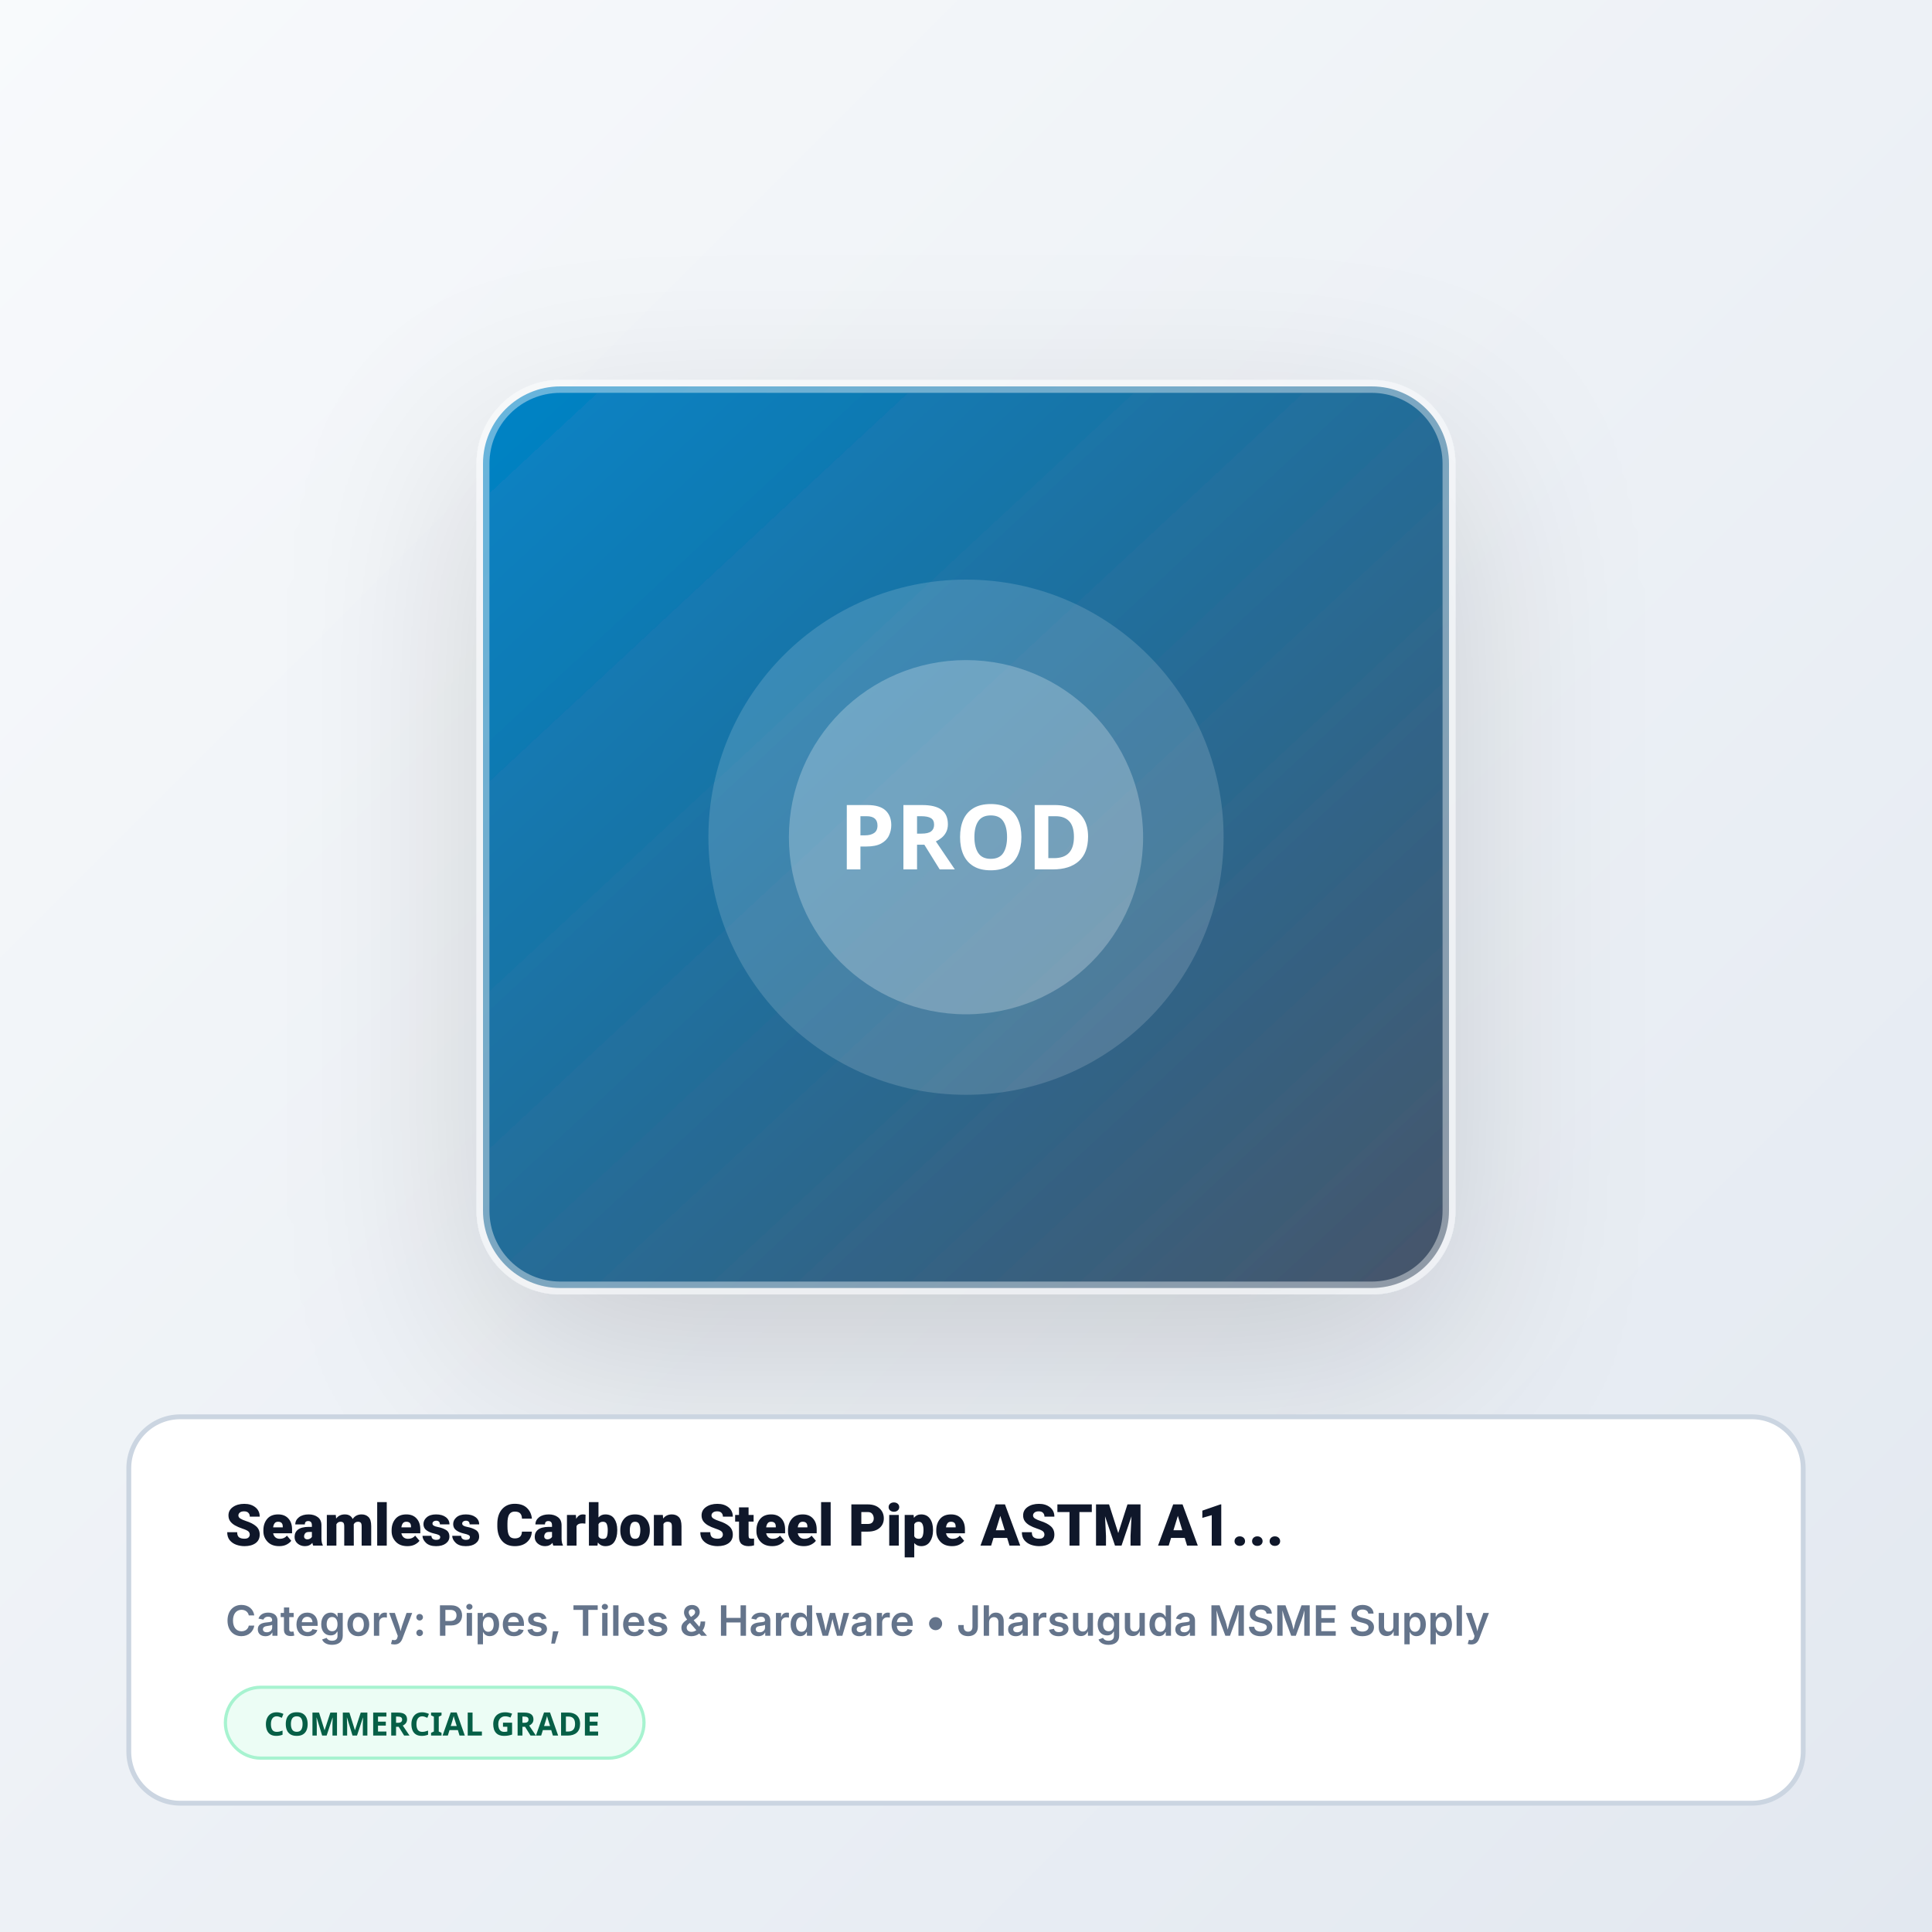
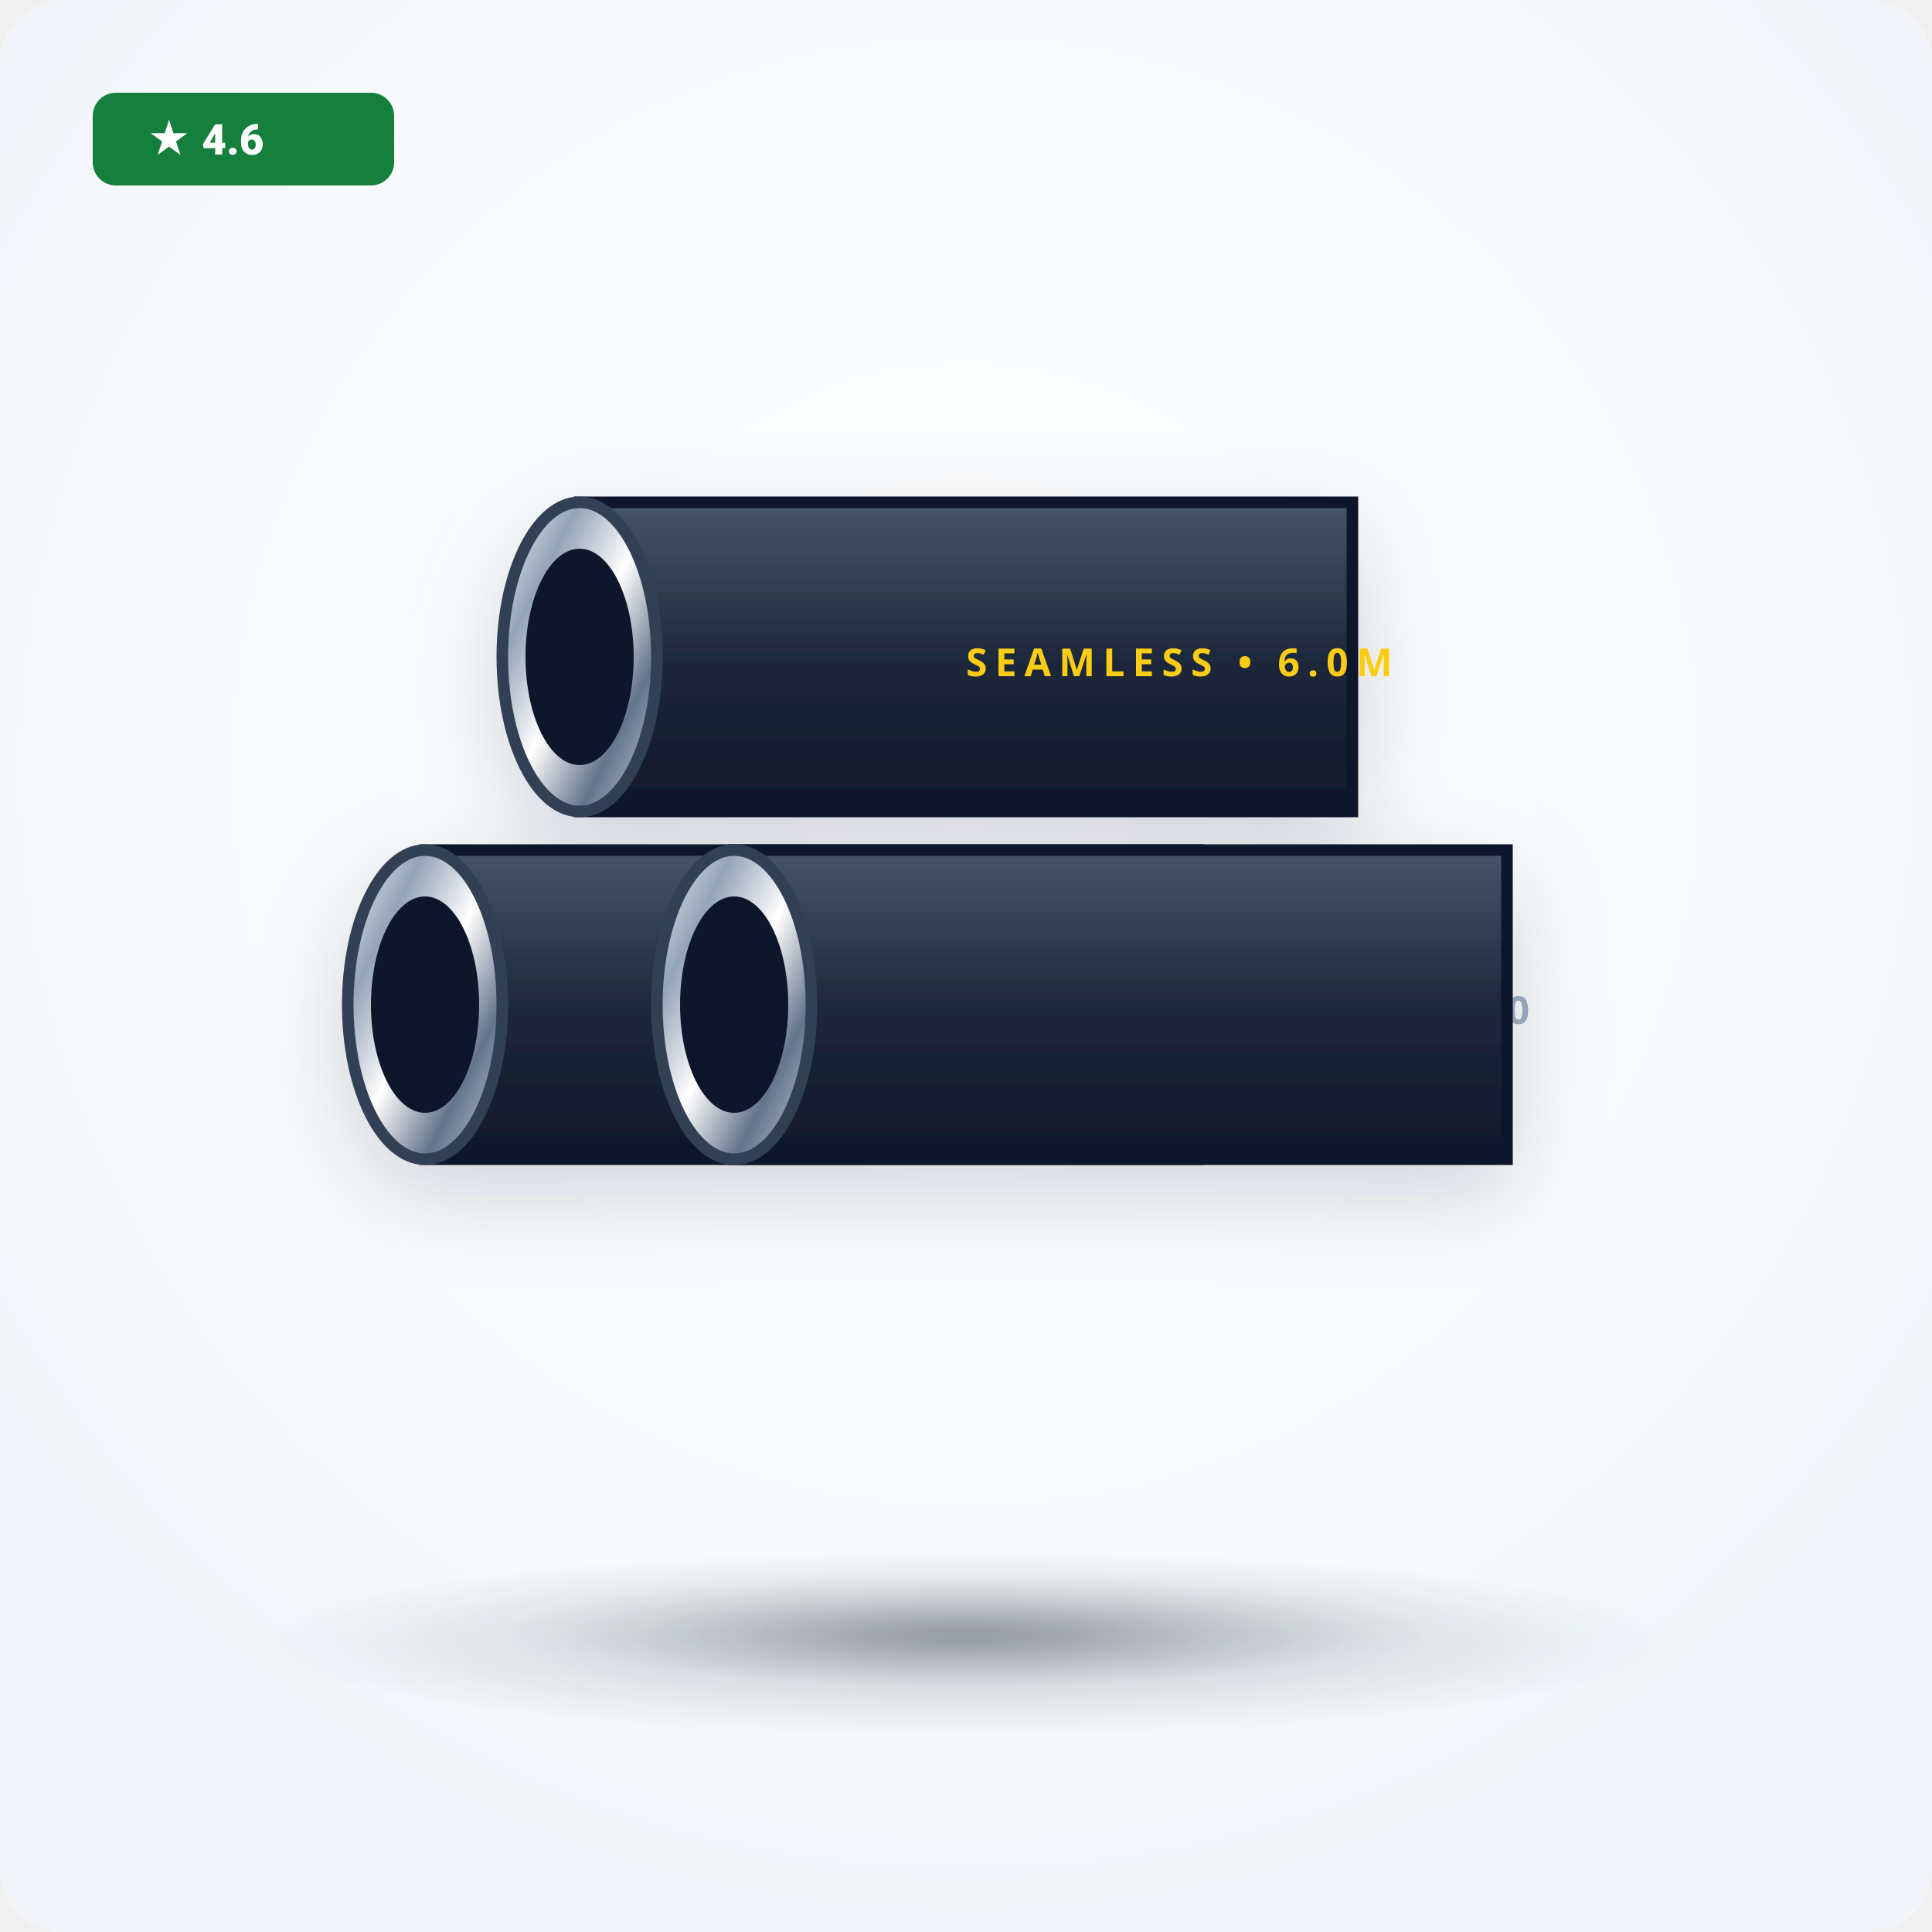
- <svg xmlns="http://www.w3.org/2000/svg" viewBox="0 0 600 600" width="600" height="600">
+ <svg xmlns="http://www.w3.org/2000/svg" viewBox="0 0 500 500" width="500" height="500">
  <defs>
-     <linearGradient id="pbg" x1="0%" y1="0%" x2="100%" y2="100%">
-       <stop offset="0%" stop-color="#f8fafc" />
-       <stop offset="100%" stop-color="#e2e8f0" />
+     <radialGradient id="studioBg" cx="50%" cy="40%" r="60%">
+       <stop offset="0%" stop-color="#ffffff" />
+       <stop offset="70%" stop-color="#f8fafc" />
+       <stop offset="100%" stop-color="#f1f5f9" />
+     </radialGradient>
+     <radialGradient id="contactShadow" cx="50%" cy="50%" r="50%">
+       <stop offset="0%" stop-color="rgba(15, 23, 42, 0.28)" />
+       <stop offset="50%" stop-color="rgba(15, 23, 42, 0.12)" />
+       <stop offset="100%" stop-color="rgba(15, 23, 42, 0)" />
+     </radialGradient>
+     <linearGradient id="chromeGrad" x1="0%" y1="0%" x2="100%" y2="100%">
+       <stop offset="0%" stop-color="#f1f5f9" />
+       <stop offset="25%" stop-color="#94a3b8" />
+       <stop offset="50%" stop-color="#ffffff" />
+       <stop offset="75%" stop-color="#64748b" />
+       <stop offset="100%" stop-color="#cbd5e1" />
    </linearGradient>
-     <linearGradient id="pgrad" x1="0%" y1="0%" x2="100%" y2="100%">
-       <stop offset="0%" stop-color="#0284c7" />
-       <stop offset="100%" stop-color="#475569" />
+     <linearGradient id="copperGrad" x1="0%" y1="0%" x2="100%" y2="100%">
+       <stop offset="0%" stop-color="#fdba74" />
+       <stop offset="35%" stop-color="#ea580c" />
+       <stop offset="70%" stop-color="#fed7aa" />
+       <stop offset="100%" stop-color="#c2410c" />
    </linearGradient>
+     <linearGradient id="darkMetal" x1="0%" y1="0%" x2="0%" y2="100%">
+       <stop offset="0%" stop-color="#475569" />
+       <stop offset="50%" stop-color="#1e293b" />
+       <stop offset="100%" stop-color="#0f172a" />
+     </linearGradient>
+     <linearGradient id="toolBlue" x1="0%" y1="0%" x2="100%" y2="100%">
+       <stop offset="0%" stop-color="#38bdf8" />
+       <stop offset="40%" stop-color="#0284c7" />
+       <stop offset="100%" stop-color="#0369a1" />
+     </linearGradient>
+     <linearGradient id="safetyOrange" x1="0%" y1="0%" x2="100%" y2="100%">
+       <stop offset="0%" stop-color="#fb923c" />
+       <stop offset="50%" stop-color="#ea580c" />
+       <stop offset="100%" stop-color="#c2410c" />
+     </linearGradient>
+     <linearGradient id="dangerRed" x1="0%" y1="0%" x2="100%" y2="100%">
+       <stop offset="0%" stop-color="#f87171" />
+       <stop offset="50%" stop-color="#dc2626" />
+       <stop offset="100%" stop-color="#991b1b" />
+     </linearGradient>
+     <linearGradient id="cautionYellow" x1="0%" y1="0%" x2="100%" y2="100%">
+       <stop offset="0%" stop-color="#fde047" />
+       <stop offset="40%" stop-color="#eab308" />
+       <stop offset="100%" stop-color="#ca8a04" />
+     </linearGradient>
+     <filter id="softGlow" x="-20%" y="-20%" width="140%" height="140%">
+       <feDropShadow dx="0" dy="8" stdDeviation="12" flood-color="#0f172a" flood-opacity="0.16" />
+     </filter>
  </defs>
-   <rect width="600" height="600" fill="url(#pbg)" />
-   <g transform="translate(150, 120)">
-     <rect width="300" height="280" rx="24" fill="url(#pgrad)" stroke="rgba(255,255,255,0.4)" stroke-width="4" filter="drop-shadow(0 20px 30px rgba(0,0,0,0.15))" />
-     <circle cx="150" cy="140" r="80" fill="rgba(255,255,255,0.15)" />
-     <circle cx="150" cy="140" r="55" fill="rgba(255,255,255,0.25)" />
-     <text x="150" y="150" font-family="sans-serif" font-size="28" font-weight="900" text-anchor="middle" fill="#ffffff">PROD</text>
+   <rect width="500" height="500" rx="16" fill="url(#studioBg)" />
+   <ellipse cx="250" cy="425" rx="180" ry="24" fill="url(#contactShadow)" />
+   <ellipse cx="250" cy="422" rx="120" ry="14" fill="url(#contactShadow)" opacity="0.8" />
+   <g filter="url(#softGlow)">
+     <g transform="translate(90, 80)">
+       <g transform="translate(20, 140)">
+         <polygon points="0,0 200,0 200,80 0,80" fill="url(#darkMetal)" stroke="#0f172a" stroke-width="3" />
+         <ellipse cx="0" cy="40" rx="20" ry="40" fill="url(#chromeGrad)" stroke="#334155" stroke-width="3" />
+         <ellipse cx="0" cy="40" rx="14" ry="28" fill="#0f172a" />
+         <text x="100" y="45" font-family="sans-serif" font-size="10" font-weight="800" fill="#94a3b8" letter-spacing="2">ASTM A106 GR.B • 4" SCH 40</text>
+       </g>
+       <g transform="translate(100, 140)">
+         <polygon points="0,0 200,0 200,80 0,80" fill="url(#darkMetal)" stroke="#0f172a" stroke-width="3" />
+         <ellipse cx="0" cy="40" rx="20" ry="40" fill="url(#chromeGrad)" stroke="#334155" stroke-width="3" />
+         <ellipse cx="0" cy="40" rx="14" ry="28" fill="#0f172a" />
+       </g>
+       <g transform="translate(60, 50)">
+         <polygon points="0,0 200,0 200,80 0,80" fill="url(#darkMetal)" stroke="#0f172a" stroke-width="3" />
+         <ellipse cx="0" cy="40" rx="20" ry="40" fill="url(#chromeGrad)" stroke="#334155" stroke-width="3" />
+         <ellipse cx="0" cy="40" rx="14" ry="28" fill="#0f172a" />
+         <text x="100" y="45" font-family="sans-serif" font-size="10" font-weight="800" fill="#facc15" letter-spacing="2">SEAMLESS • 6.0M</text>
+       </g>
+     </g>
  </g>
-   <rect x="40" y="440" width="520" height="120" rx="16" fill="#ffffff" stroke="#cbd5e1" stroke-width="1.5" />
-   <text x="70" y="480" font-family="-apple-system, BlinkMacSystemFont, 'Segoe UI', Roboto, sans-serif" font-size="18" font-weight="900" fill="#0f172a">
-     Seamless Carbon Steel Pipe ASTM A1...
-   </text>
-   <text x="70" y="508" font-family="-apple-system, BlinkMacSystemFont, sans-serif" font-size="13" font-weight="600" fill="#64748b">
-     Category: Pipes, Tiles &amp; Hardware • Jharsuguda MSME Supply
-   </text>
-   <g transform="translate(70, 524)">
-     <rect width="130" height="22" rx="11" fill="#ecfdf5" stroke="#a7f3d0" />
-     <text x="12" y="15" font-family="sans-serif" font-size="10" font-weight="800" fill="#065f46">COMMERCIAL GRADE</text>
+   <g transform="translate(24, 24)">
+     <rect width="78" height="24" rx="6" fill="#15803d" />
+     <text x="14" y="16" font-family="-apple-system, BlinkMacSystemFont, 'Segoe UI', Roboto, sans-serif" font-size="11" font-weight="800" fill="#ffffff">★ 4.6</text>
  </g>
</svg>
